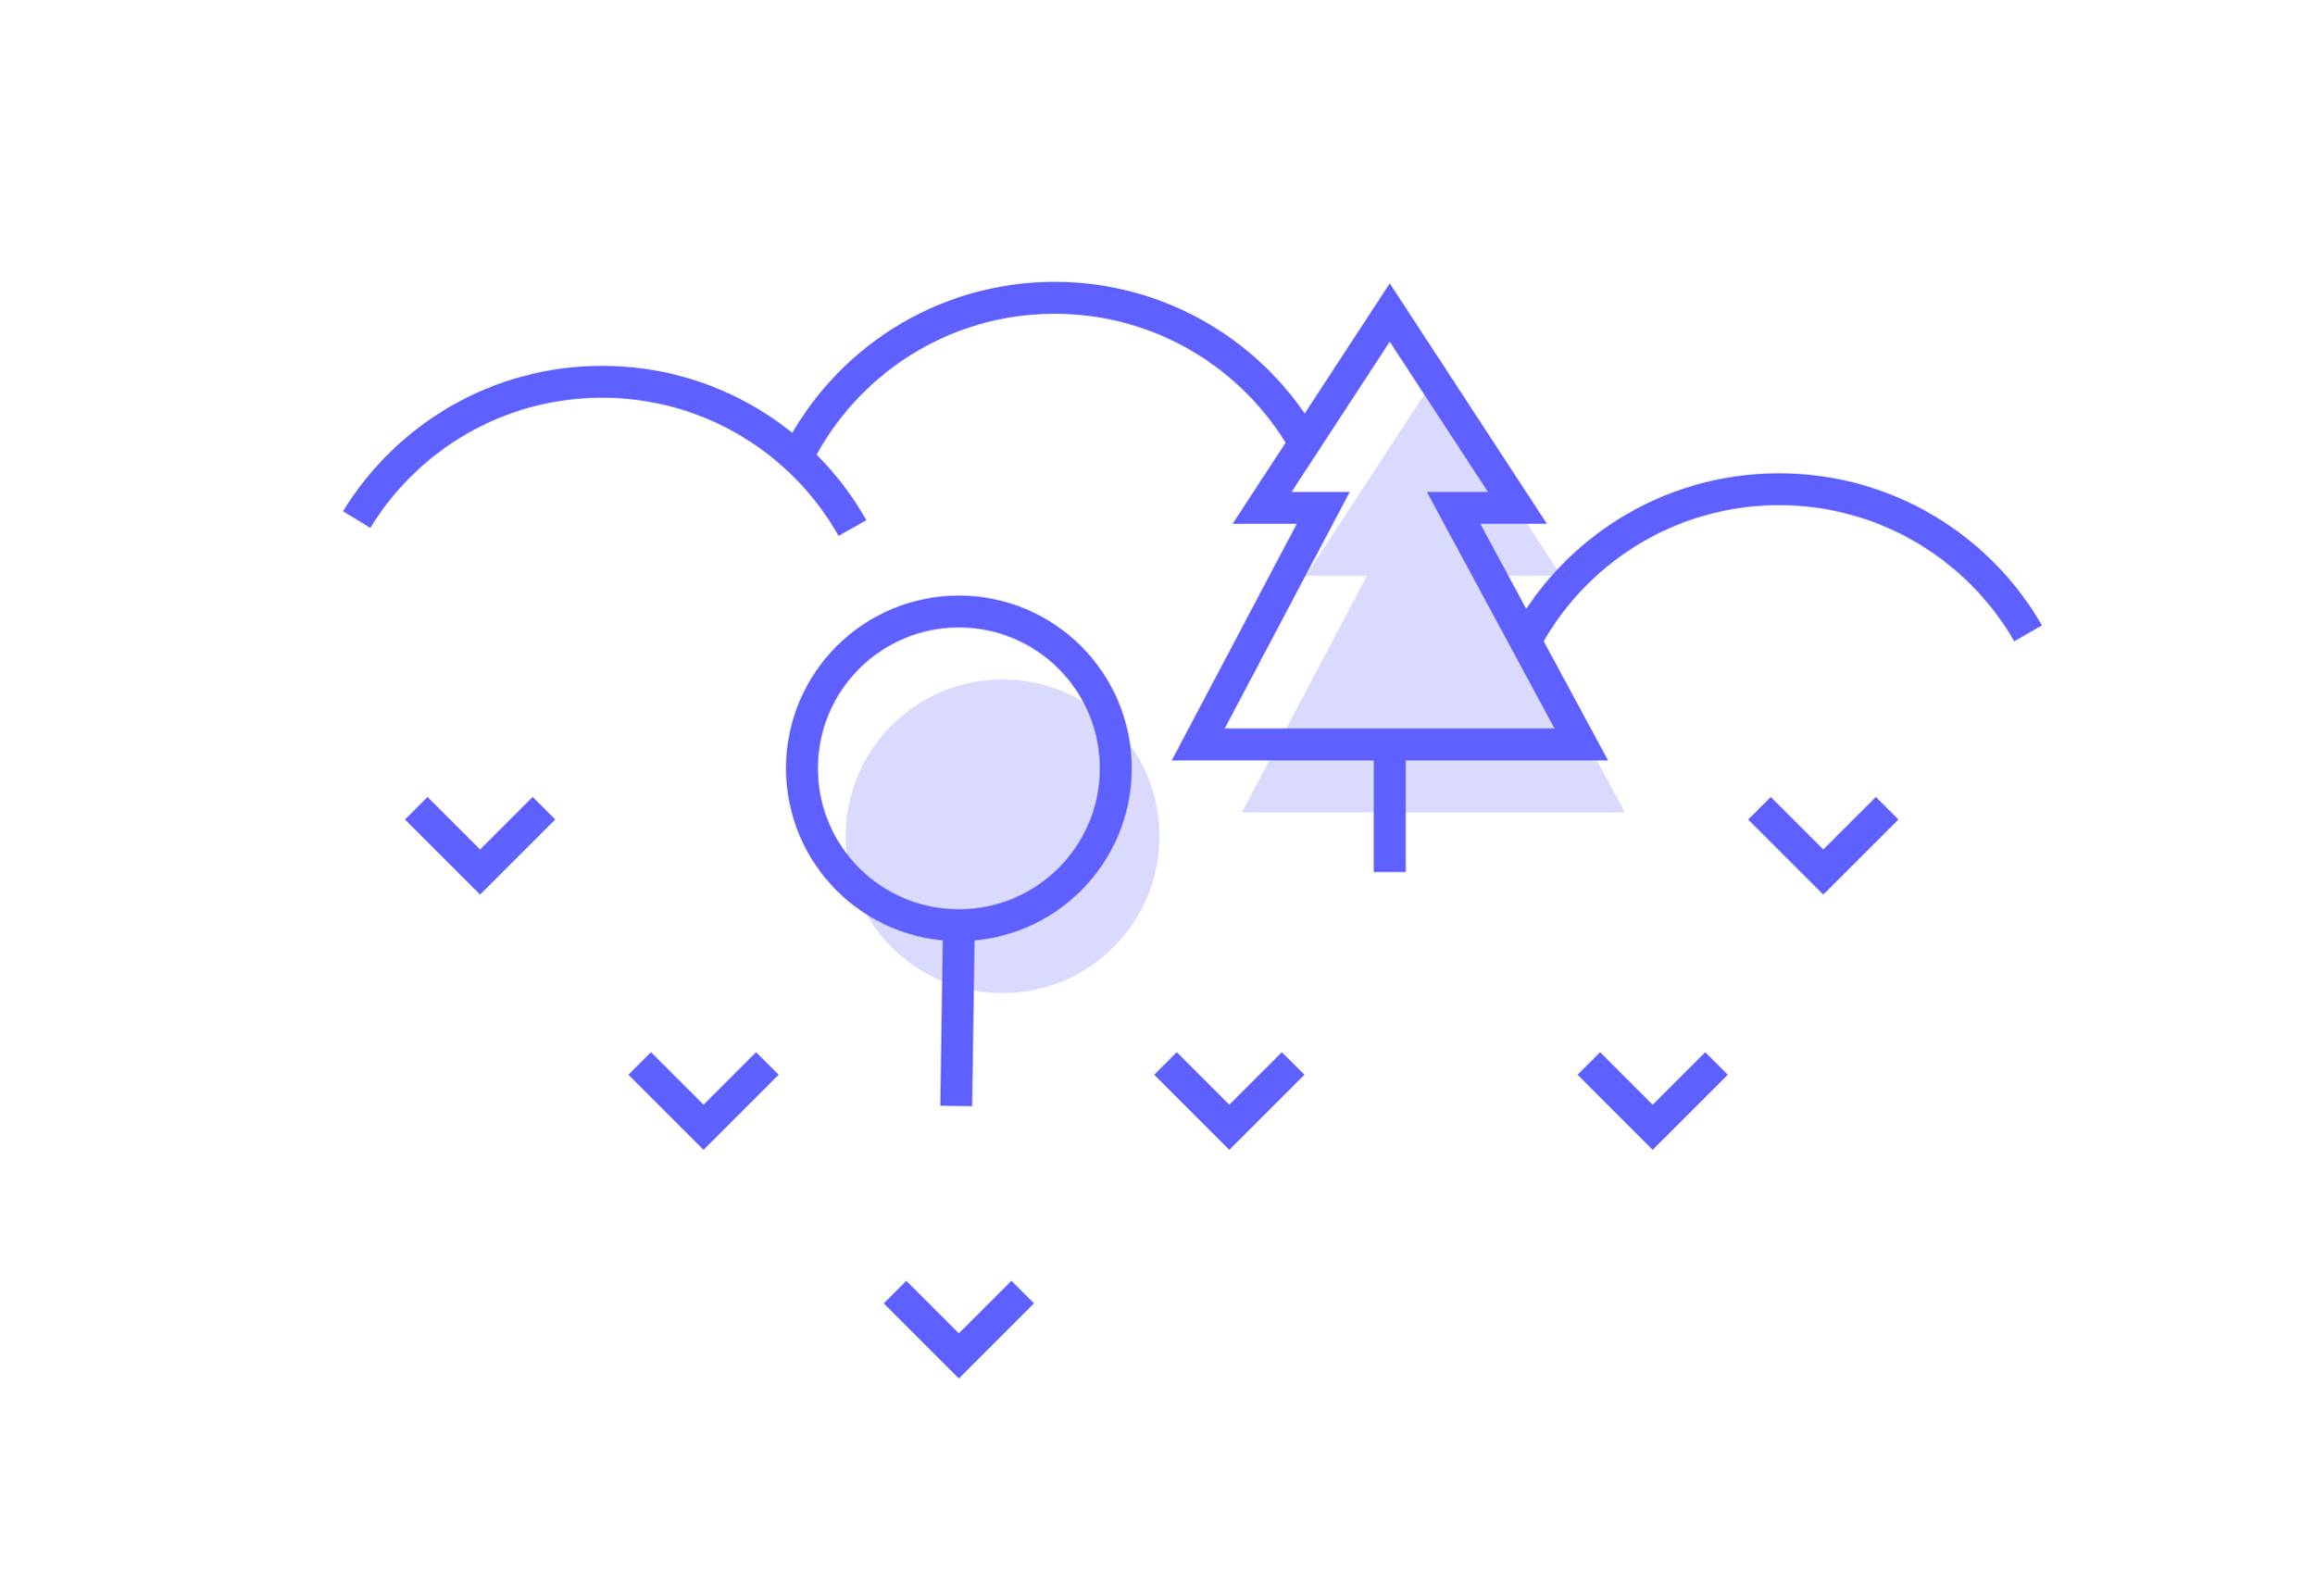
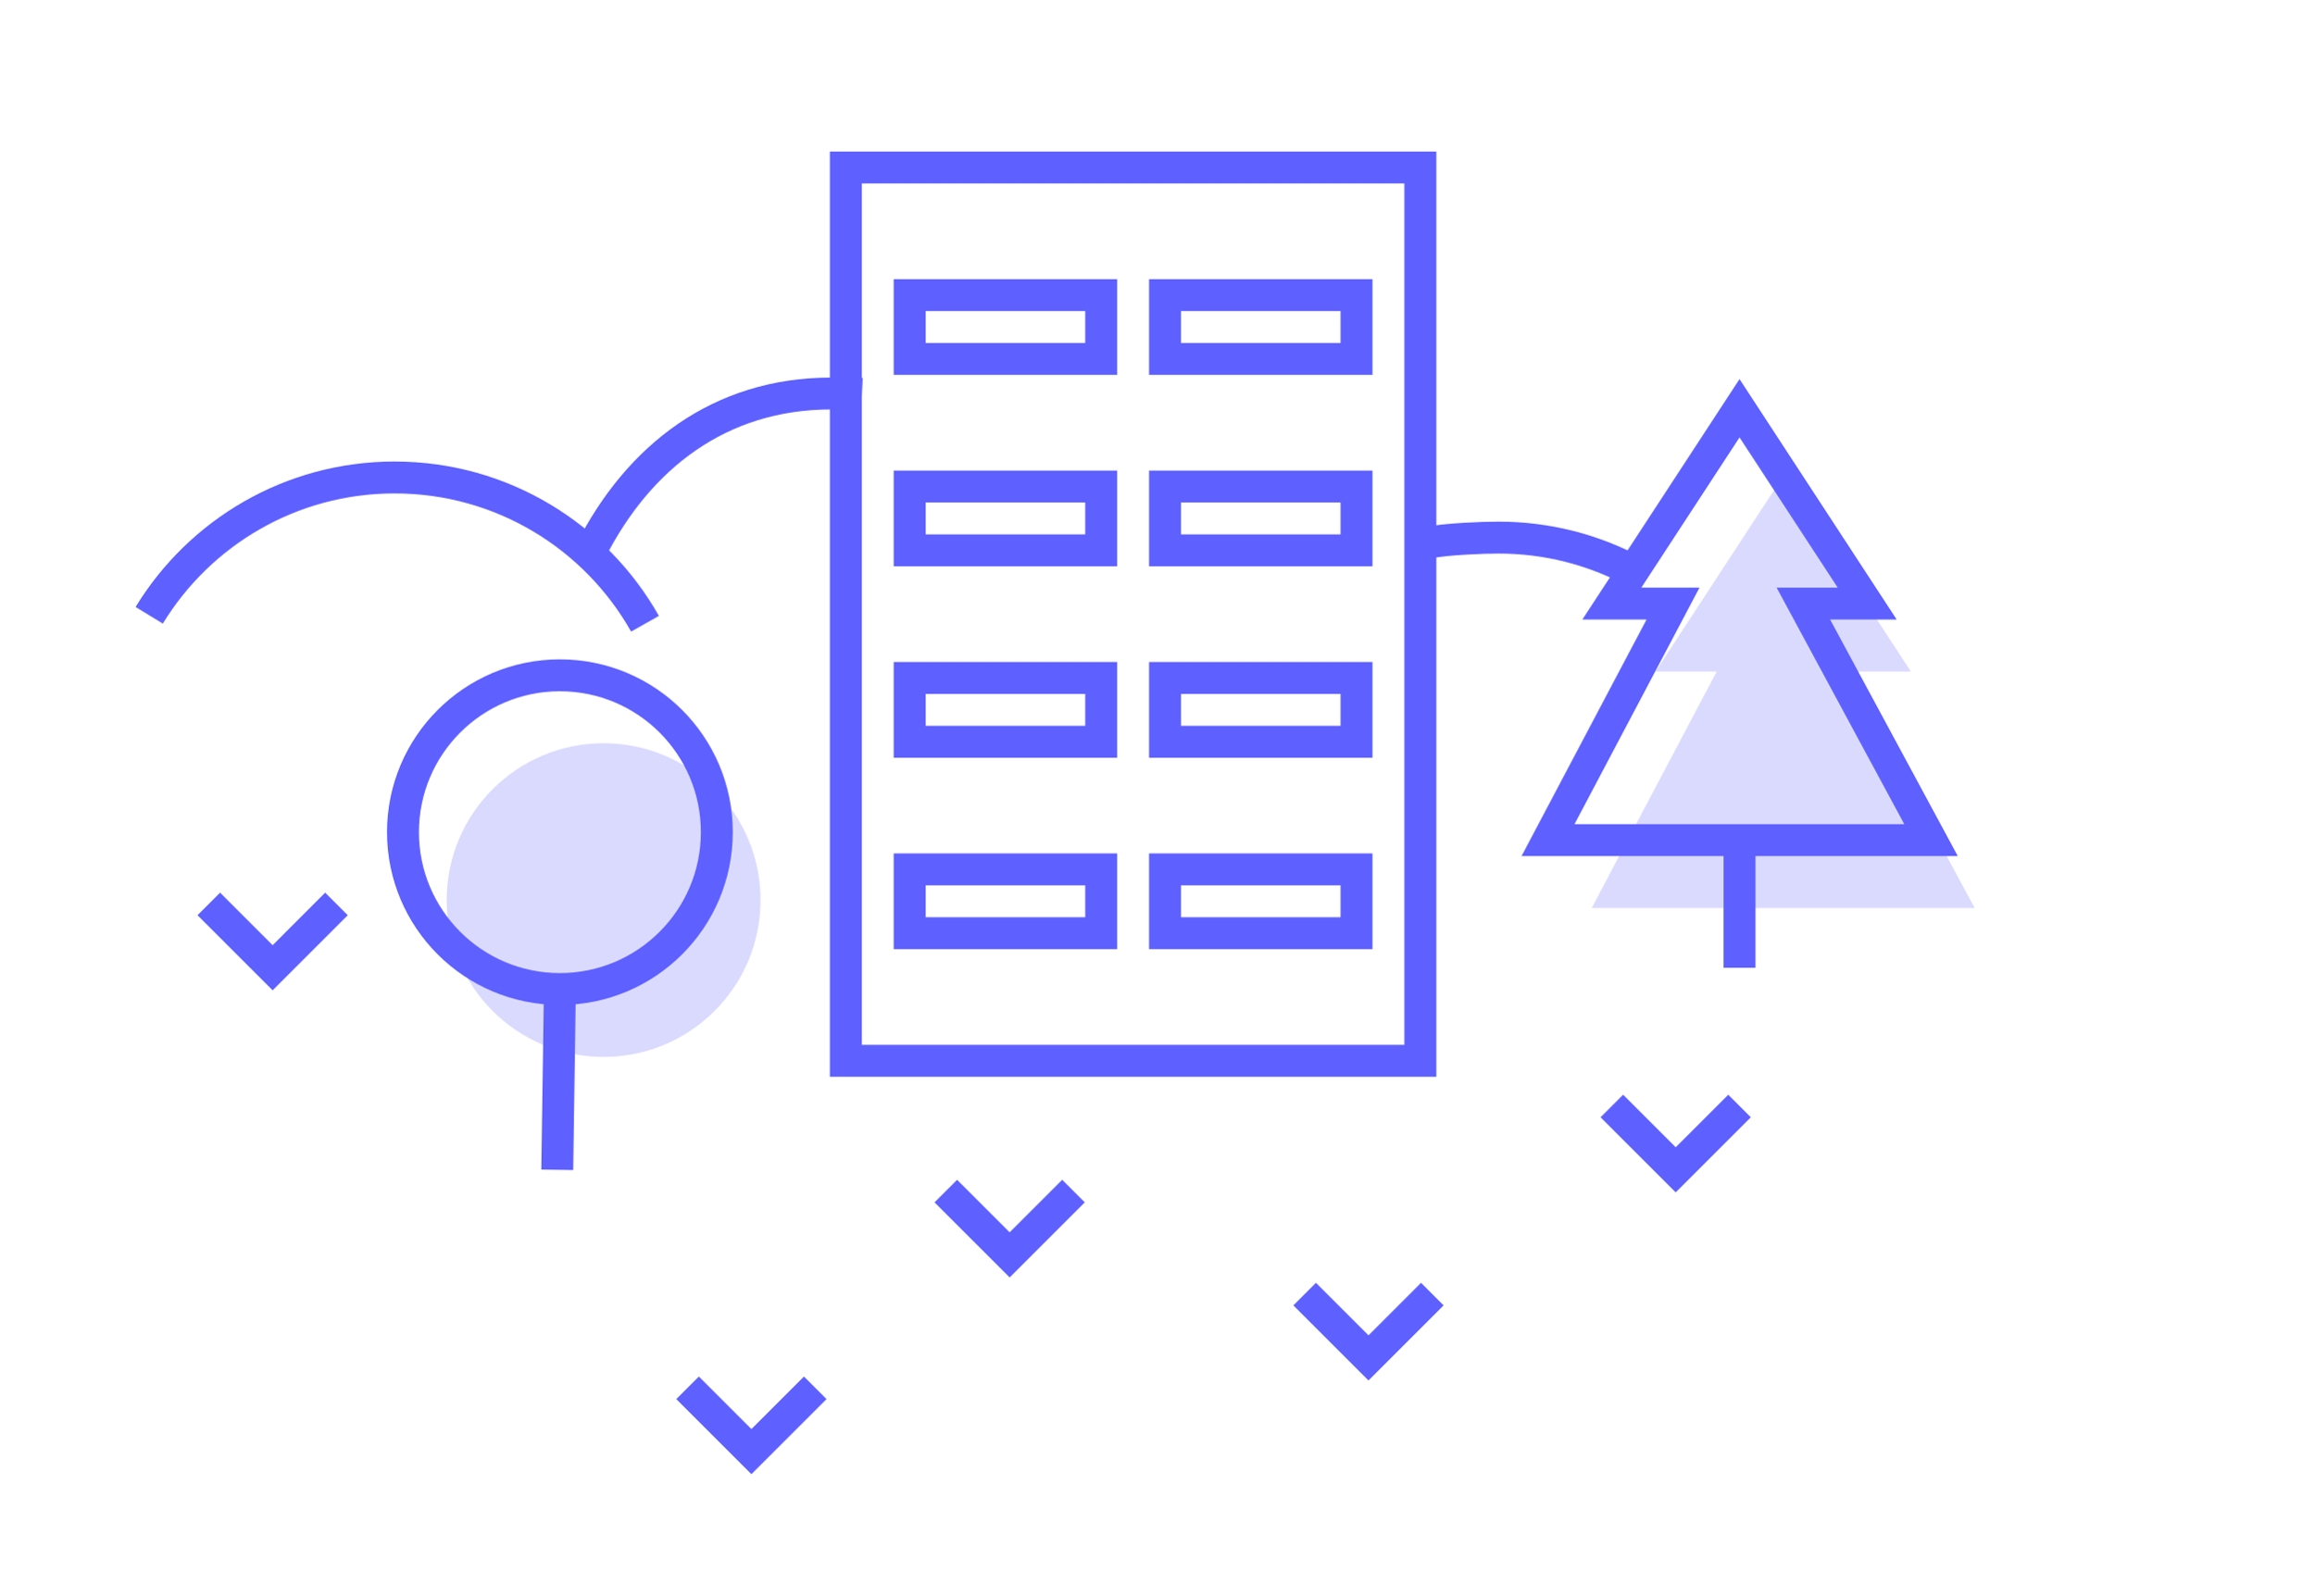
<svg xmlns="http://www.w3.org/2000/svg" version="1.1" id="Layer_1" x="0px" y="0px" width="145px" height="100px" viewBox="0 0 145 100" enable-background="new 0 0 145 100" xml:space="preserve">
-   <g id="Layer_3">
-     <g>
-       <polygon fill="#DADAFF" points="89.82,23.85 81.82,36.095 85.654,36.095 77.82,50.925 101.82,50.925 93.82,36.095 97.82,36.095       " />
-       <g>
-         <circle fill="#DADAFF" cx="62.821" cy="52.425" r="9.833" />
-       </g>
-     </g>
+   <polygon fill="#DADAFF" points="111.737,29.85 103.737,42.095 107.571,42.095 99.737,56.925 123.737,56.925 115.737,42.095   119.737,42.095 " />
+   <g>
+     <circle fill="#DADAFF" cx="37.821" cy="56.425" r="9.833" />
  </g>
-   <g id="Layer_2">
-     <path fill="none" stroke="#5E60FF" stroke-width="2" stroke-miterlimit="10" d="M22.349,32.57c3.161-5.18,8.866-8.639,15.378-8.639   c6.732,0,12.602,3.696,15.688,9.17" />
-     <path fill="none" stroke="#5E60FF" stroke-width="2" stroke-miterlimit="10" d="M50.029,28.517c2.974-5.845,9.047-9.85,16.054-9.85   c6.677,0,12.504,3.635,15.61,9.034" />
-     <path fill="none" stroke="#5E60FF" stroke-width="2" stroke-miterlimit="10" d="M95.418,40.517c2.975-5.845,9.047-9.85,16.055-9.85   c6.676,0,12.504,3.635,15.61,9.034" />
-     <polygon fill="none" stroke="#5E60FF" stroke-width="2" stroke-linecap="round" stroke-miterlimit="10" points="87.083,19.592    79.083,31.837 82.916,31.837 75.083,46.667 99.083,46.667 91.083,31.837 95.083,31.837  " />
-     <line fill="none" stroke="#5E60FF" stroke-width="2" stroke-miterlimit="10" x1="87.083" y1="46.667" x2="87.083" y2="54.667" />
-     <polyline fill="none" stroke="#5E60FF" stroke-width="2" stroke-miterlimit="10" points="110.25,50.667 114.25,54.667    118.25,50.667  " />
-     <polyline fill="none" stroke="#5E60FF" stroke-width="2" stroke-miterlimit="10" points="73.029,66.667 77.029,70.667    81.029,66.667  " />
-     <polyline fill="none" stroke="#5E60FF" stroke-width="2" stroke-miterlimit="10" points="99.557,66.667 103.557,70.667    107.557,66.667  " />
-     <polyline fill="none" stroke="#5E60FF" stroke-width="2" stroke-miterlimit="10" points="56.083,81 60.083,85 64.083,81  " />
-     <polyline fill="none" stroke="#5E60FF" stroke-width="2" stroke-miterlimit="10" points="26.083,50.667 30.083,54.667    34.083,50.667  " />
-     <polyline fill="none" stroke="#5E60FF" stroke-width="2" stroke-miterlimit="10" points="40.083,66.667 44.083,70.667    48.083,66.667  " />
-     <g>
-       <line fill="none" stroke="#5E60FF" stroke-width="2" stroke-miterlimit="10" x1="60.083" y1="58.001" x2="59.917" y2="69.334" />
-       <circle fill="none" stroke="#5E60FF" stroke-width="2" stroke-miterlimit="10" cx="60.083" cy="48.167" r="9.833" />
-     </g>
+   <path fill="none" stroke="#5E60FF" stroke-width="2" stroke-miterlimit="10" d="M9.349,38.57c3.161-5.18,8.866-8.639,15.378-8.639  c6.732,0,12.602,3.696,15.688,9.17" />
+   <path fill="none" stroke="#5E60FF" stroke-width="2" stroke-miterlimit="10" d="M37.029,34.517c2.974-5.845,8.047-9.85,15.054-9.85  c0.311,0,1.619,0.008,1.925,0.023" />
+   <path fill="none" stroke="#5E60FF" stroke-width="2" stroke-miterlimit="10" d="M89.75,33.974c1.022-0.18,3.074-0.274,4.148-0.274  c3.052,0,5.926,0.759,8.443,2.099" />
+   <polygon fill="none" stroke="#5E60FF" stroke-width="2" stroke-linecap="round" stroke-miterlimit="10" points="109,25.592   101,37.837 104.833,37.837 97,52.667 121,52.667 113,37.837 117,37.837 " />
+   <line fill="none" stroke="#5E60FF" stroke-width="2" stroke-miterlimit="10" x1="109" y1="52.667" x2="109" y2="60.667" />
+   <polyline fill="none" stroke="#5E60FF" stroke-width="2" stroke-miterlimit="10" points="59.265,74.667 63.265,78.667   67.265,74.667 " />
+   <polyline fill="none" stroke="#5E60FF" stroke-width="2" stroke-miterlimit="10" points="43.083,87 47.083,91 51.083,87 " />
+   <polyline fill="none" stroke="#5E60FF" stroke-width="2" stroke-miterlimit="10" points="13.083,56.667 17.083,60.667   21.083,56.667 " />
+   <polyline fill="none" stroke="#5E60FF" stroke-width="2" stroke-miterlimit="10" points="81.75,81.125 85.75,85.125 89.75,81.125   " />
+   <polyline fill="none" stroke="#5E60FF" stroke-width="2" stroke-miterlimit="10" points="101,69.334 105,73.334 109,69.334 " />
+   <g>
+     <line fill="none" stroke="#5E60FF" stroke-width="2" stroke-miterlimit="10" x1="35.083" y1="62.001" x2="34.917" y2="73.334" />
+     <circle fill="none" stroke="#5E60FF" stroke-width="2" stroke-miterlimit="10" cx="35.083" cy="52.167" r="9.833" />
  </g>
+   <rect x="53" y="10.5" fill="none" stroke="#5E60FF" stroke-width="2" stroke-miterlimit="10" width="36" height="56" />
+   <rect x="57" y="18.5" fill="none" stroke="#5E60FF" stroke-width="2" stroke-miterlimit="10" width="12" height="4" />
+   <rect x="73" y="18.5" fill="none" stroke="#5E60FF" stroke-width="2" stroke-miterlimit="10" width="12" height="4" />
+   <rect x="57" y="30.5" fill="none" stroke="#5E60FF" stroke-width="2" stroke-miterlimit="10" width="12" height="4" />
+   <rect x="73" y="30.5" fill="none" stroke="#5E60FF" stroke-width="2" stroke-miterlimit="10" width="12" height="4" />
+   <rect x="57" y="42.5" fill="none" stroke="#5E60FF" stroke-width="2" stroke-miterlimit="10" width="12" height="4" />
+   <rect x="73" y="42.5" fill="none" stroke="#5E60FF" stroke-width="2" stroke-miterlimit="10" width="12" height="4" />
+   <rect x="57" y="54.5" fill="none" stroke="#5E60FF" stroke-width="2" stroke-miterlimit="10" width="12" height="4" />
+   <rect x="73" y="54.5" fill="none" stroke="#5E60FF" stroke-width="2" stroke-miterlimit="10" width="12" height="4" />
</svg>
